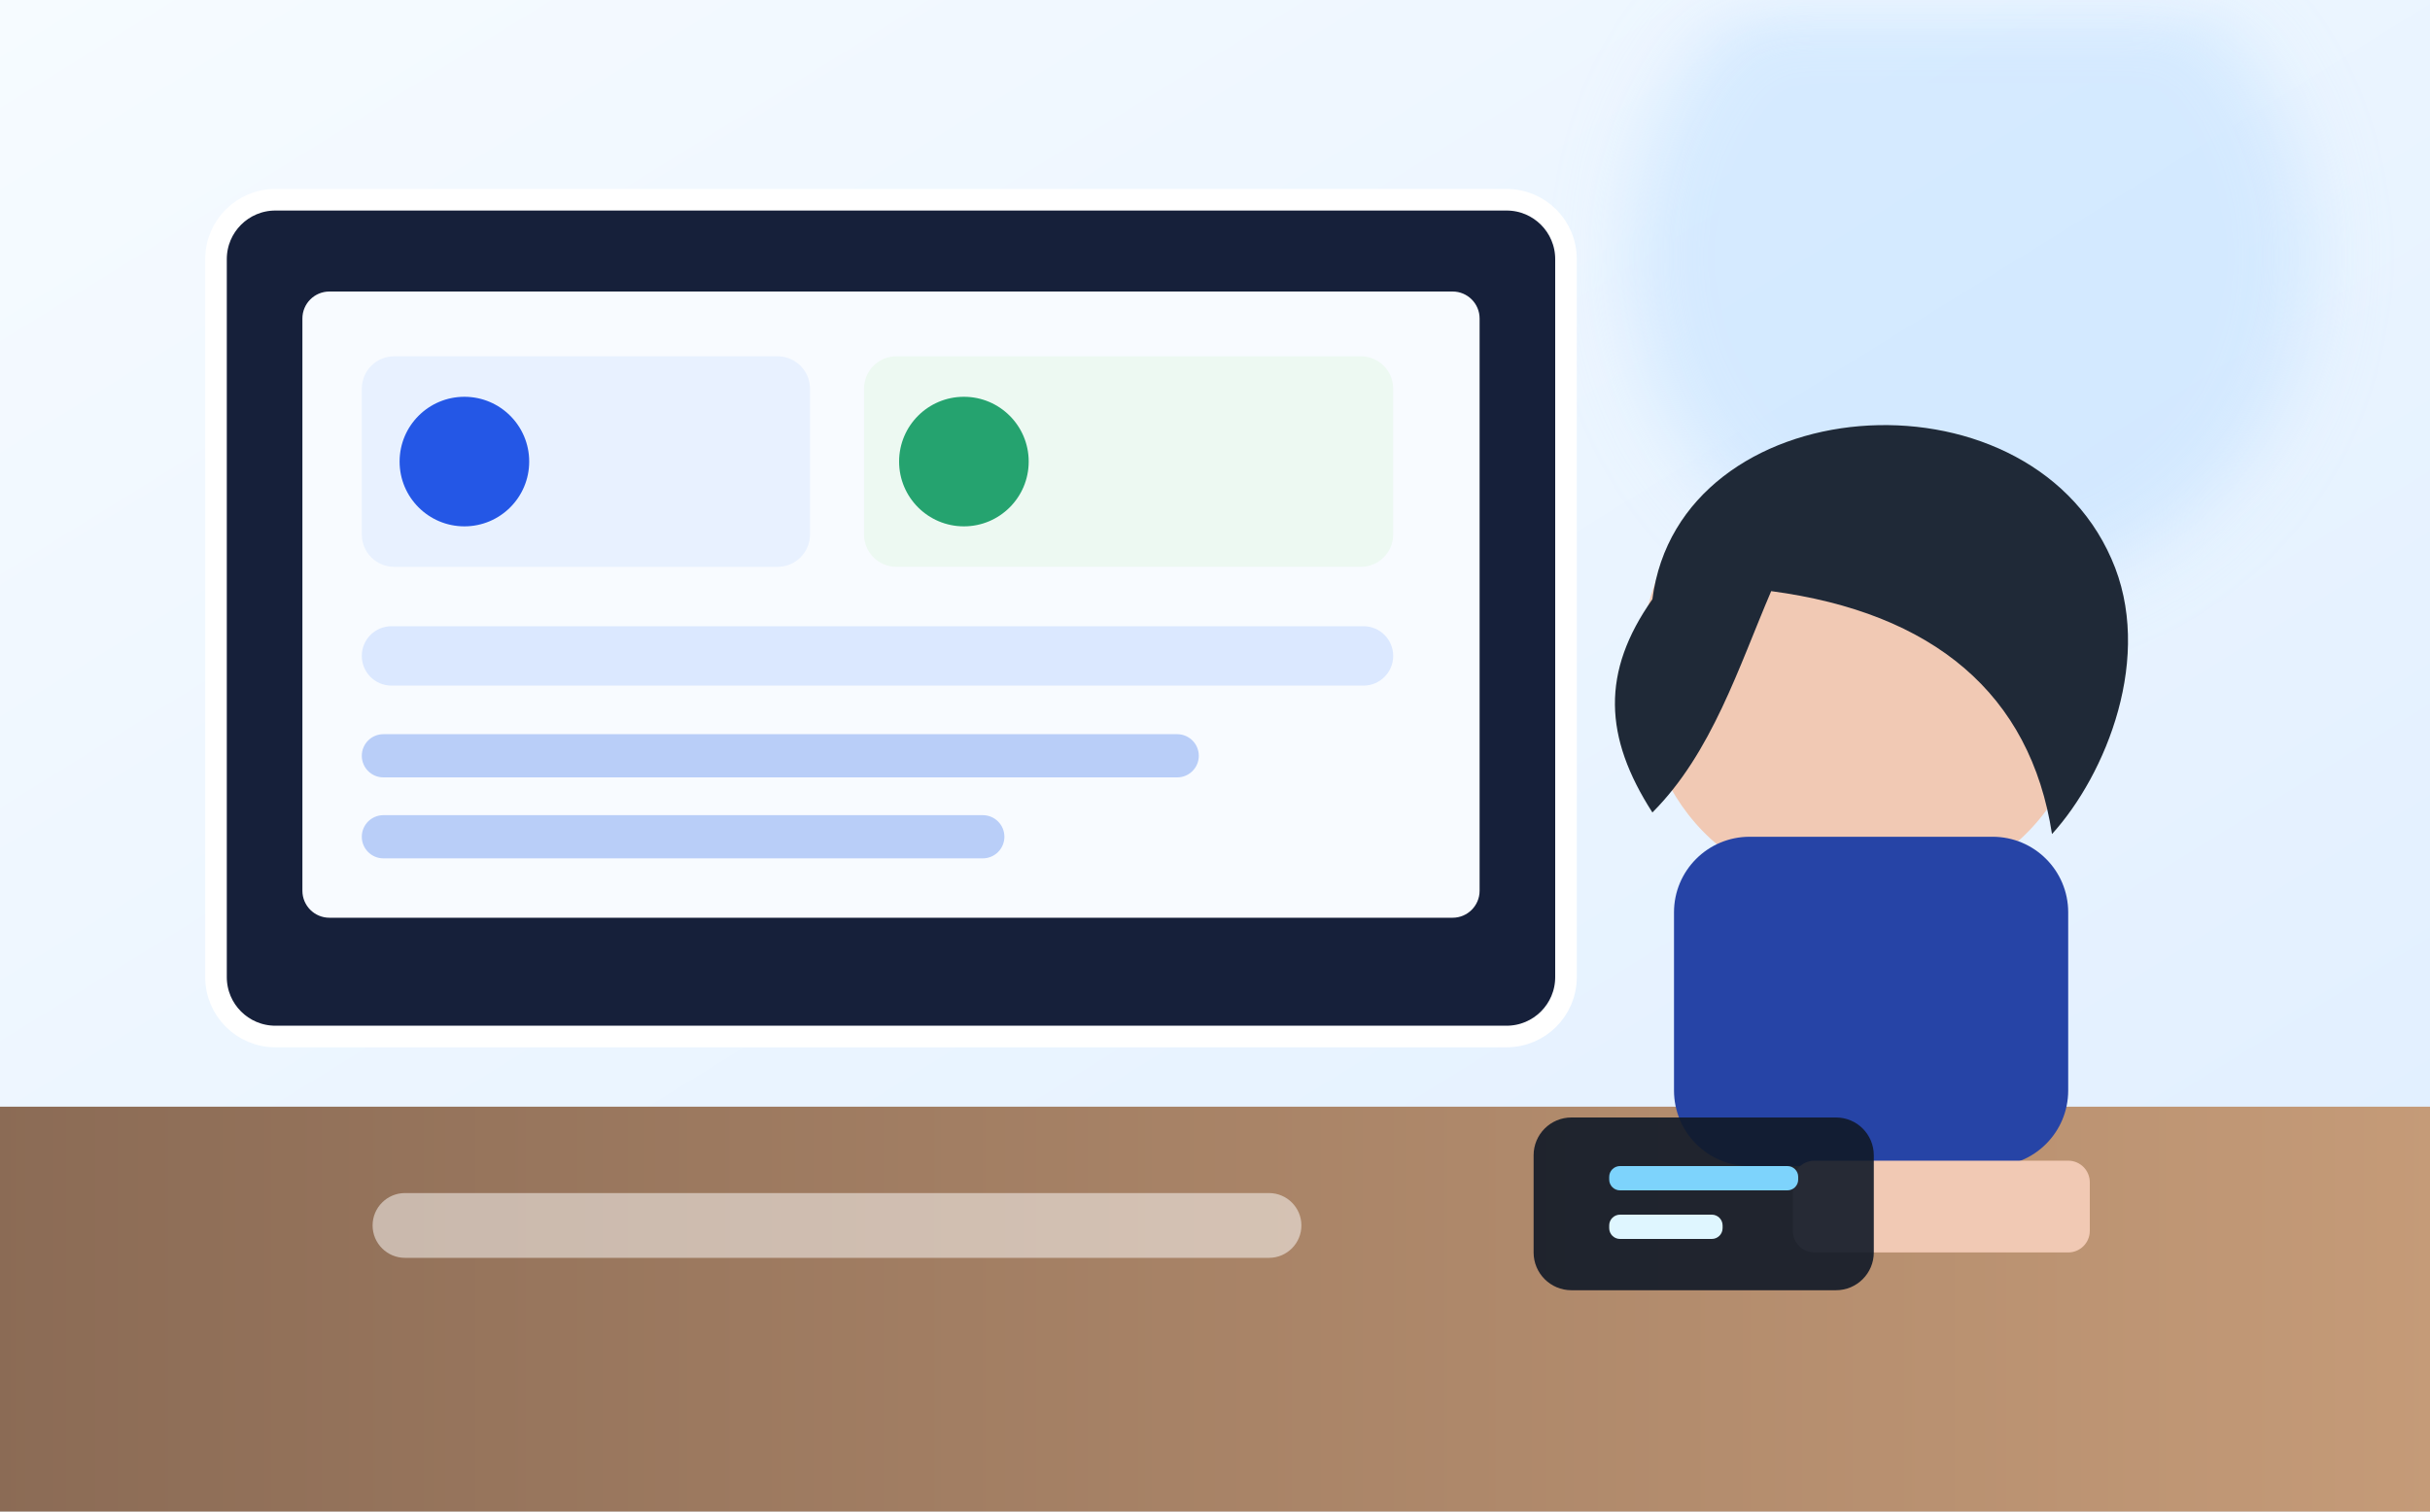
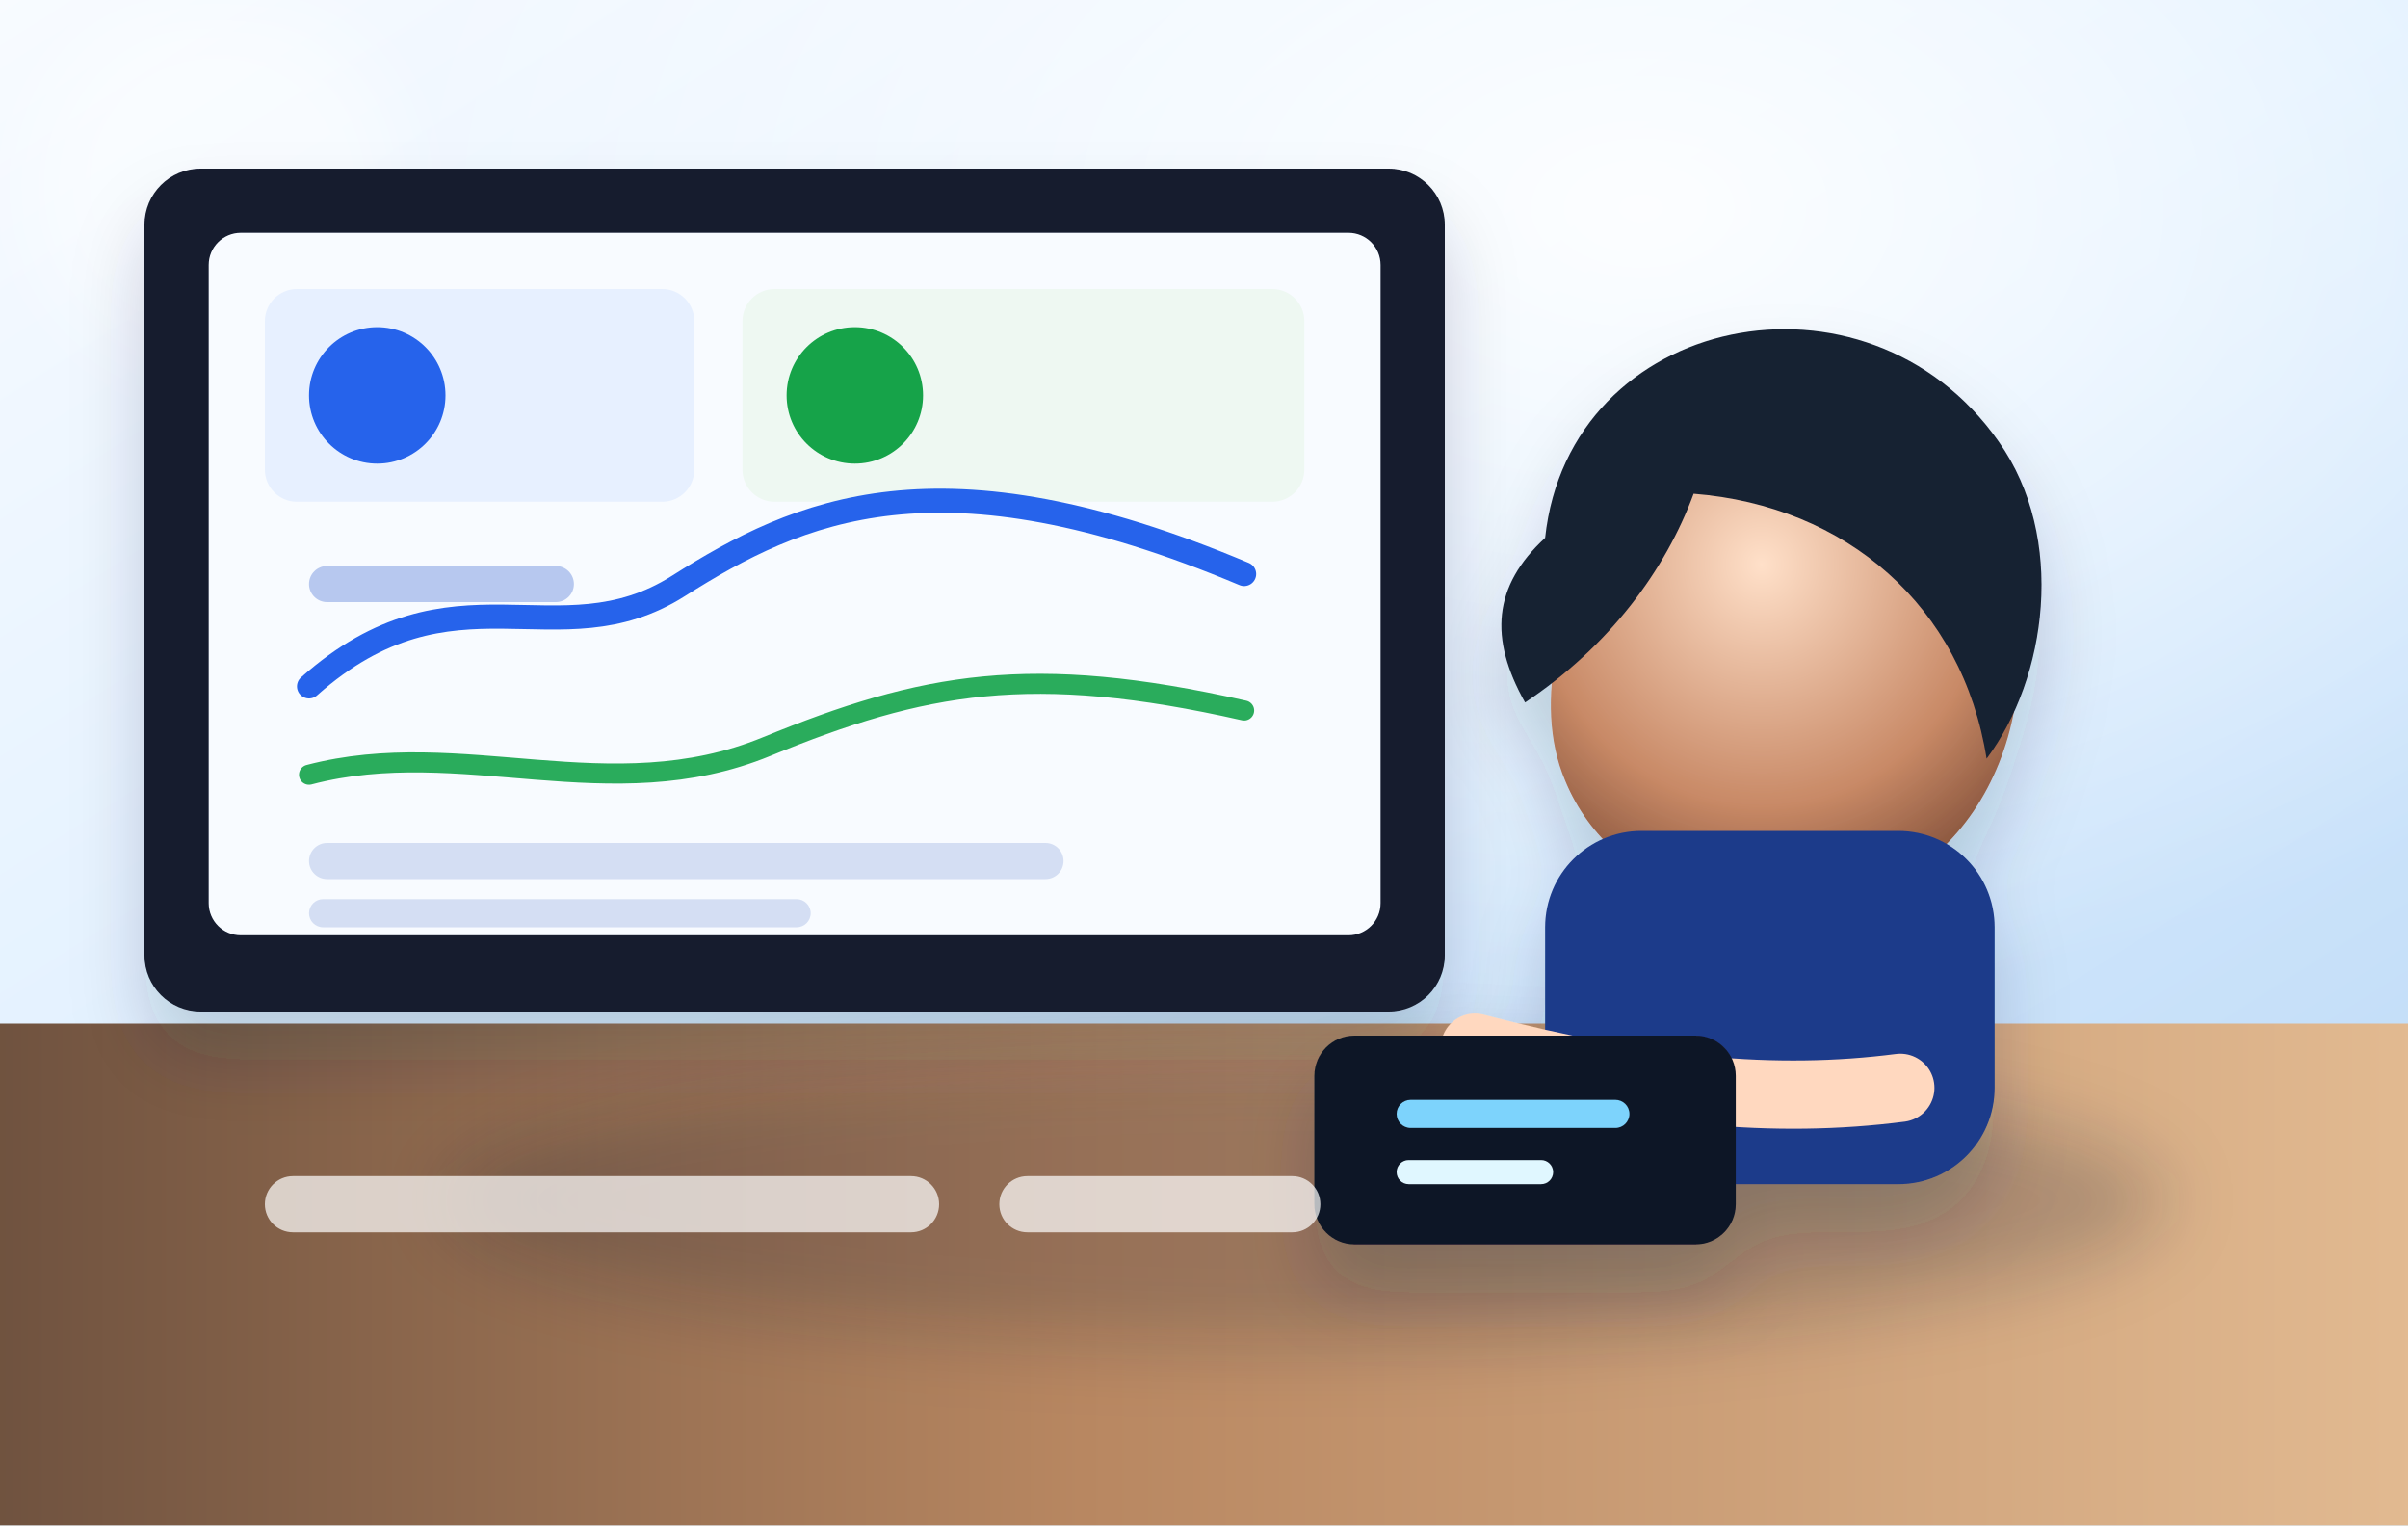
- <svg xmlns="http://www.w3.org/2000/svg" viewBox="0 0 900 560" role="img" aria-labelledby="title desc">
+ <svg xmlns="http://www.w3.org/2000/svg" viewBox="0 0 1200 760" role="img" aria-labelledby="title desc">
  <defs>
-     <linearGradient id="wall" x1="0" x2="1" y1="0" y2="1">
-       <stop offset="0" stop-color="#f6fbff" />
-       <stop offset="1" stop-color="#dfeeff" />
+     <linearGradient id="window" x1="0" x2="1" y1="0" y2="1">
+       <stop offset="0" stop-color="#f8fbff" />
+       <stop offset="0.5" stop-color="#dceeff" />
+       <stop offset="1" stop-color="#b9d7f5" />
    </linearGradient>
    <linearGradient id="desk" x1="0" x2="1">
-       <stop offset="0" stop-color="#8b6b55" />
-       <stop offset="1" stop-color="#c59b78" />
+       <stop offset="0" stop-color="#6f523f" />
+       <stop offset="0.45" stop-color="#b88761" />
+       <stop offset="1" stop-color="#e2ba91" />
    </linearGradient>
-     <filter id="soft" x="-20%" y="-20%" width="140%" height="140%">
-       <feGaussianBlur stdDeviation="14" />
+     <radialGradient id="skin" cx="45%" cy="30%" r="70%">
+       <stop offset="0" stop-color="#ffe0c9" />
+       <stop offset="0.7" stop-color="#c88966" />
+       <stop offset="1" stop-color="#8b573f" />
+     </radialGradient>
+     <radialGradient id="glow" cx="68%" cy="14%" r="52%">
+       <stop offset="0" stop-color="#ffffff" stop-opacity="0.9" />
+       <stop offset="1" stop-color="#ffffff" stop-opacity="0" />
+     </radialGradient>
+     <filter id="blur" x="-25%" y="-25%" width="150%" height="150%">
+       <feGaussianBlur stdDeviation="18" />
+     </filter>
+     <filter id="shadow" x="-20%" y="-20%" width="140%" height="140%">
+       <feDropShadow dx="0" dy="24" stdDeviation="18" flood-color="#10204a" flood-opacity="0.18" />
    </filter>
  </defs>
-   <rect width="900" height="560" fill="url(#wall)" />
-   <circle cx="730" cy="95" r="126" fill="#b9dcff" opacity="0.45" filter="url(#soft)" />
-   <rect x="0" y="410" width="900" height="150" fill="url(#desk)" />
-   <rect x="80" y="74" width="500" height="310" rx="22" fill="#16203a" stroke="#ffffff" stroke-width="8" />
-   <rect x="112" y="108" width="436" height="232" rx="10" fill="#f8fbff" />
-   <rect x="134" y="132" width="166" height="78" rx="12" fill="#e8f1ff" />
-   <rect x="320" y="132" width="196" height="78" rx="12" fill="#edf9f2" />
-   <rect x="134" y="232" width="382" height="22" rx="11" fill="#dbe8ff" />
-   <rect x="134" y="272" width="310" height="16" rx="8" fill="#b9cef8" />
-   <rect x="134" y="302" width="238" height="16" rx="8" fill="#b9cef8" />
-   <circle cx="172" cy="171" r="24" fill="#2457e6" />
-   <circle cx="357" cy="171" r="24" fill="#25a36f" />
-   <path d="M640 198c28-42 92-42 120 0 24 36 18 92-18 118-26 18-76 18-102 0-36-26-42-82-18-118z" fill="#f1c9b4" />
-   <path d="M612 222c10-78 138-88 170-15 16 36-2 80-22 102-8-52-44-82-104-90-12 28-22 60-44 82-18-28-19-52 0-79z" fill="#1f2937" />
-   <rect x="620" y="310" width="146" height="122" rx="28" fill="#2644a6" />
-   <rect x="664" y="430" width="110" height="34" rx="8" fill="#f1c9b4" />
-   <rect x="568" y="414" width="126" height="64" rx="14" fill="#101827" opacity="0.9" />
-   <rect x="596" y="432" width="70" height="9" rx="4" fill="#7dd3fc" />
-   <rect x="596" y="450" width="42" height="9" rx="4" fill="#dff6ff" />
-   <rect x="138" y="442" width="344" height="24" rx="12" fill="#ffffff" opacity="0.5" />
+   <rect width="1200" height="760" fill="url(#window)" />
+   <rect width="1200" height="760" fill="url(#glow)" />
+   <circle cx="108" cy="92" r="90" fill="#ffffff" opacity="0.45" filter="url(#blur)" />
+   <rect x="0" y="510" width="1200" height="250" fill="url(#desk)" />
+   <ellipse cx="650" cy="598" rx="430" ry="72" fill="#09142d" opacity="0.2" filter="url(#blur)" />
+   <g filter="url(#shadow)">
+     <rect x="72" y="84" width="648" height="420" rx="28" fill="#121a2e" />
+     <rect x="104" y="116" width="584" height="350" rx="16" fill="#f8fbff" />
+     <rect x="132" y="144" width="214" height="106" rx="16" fill="#e7f0ff" />
+     <rect x="370" y="144" width="280" height="106" rx="16" fill="#eef8f2" />
+     <path d="M154 342 C226 278 278 330 338 292 S468 222 620 286" fill="none" stroke="#2563eb" stroke-width="12" stroke-linecap="round" />
+     <path d="M154 386 C230 366 304 404 382 372 S514 330 620 354" fill="none" stroke="#16a34a" stroke-width="10" stroke-linecap="round" opacity="0.9" />
+     <rect x="154" y="282" width="132" height="18" rx="9" fill="#b7c8ef" />
+     <rect x="154" y="420" width="376" height="18" rx="9" fill="#d4def3" />
+     <rect x="154" y="448" width="250" height="14" rx="7" fill="#d4def3" />
+     <circle cx="188" cy="197" r="34" fill="#2563eb" />
+     <circle cx="426" cy="197" r="34" fill="#16a34a" />
+   </g>
+   <g filter="url(#shadow)">
+     <path d="M800 260c40-70 146-70 188 0 38 64 15 160-58 186-54 19-126 1-150-57-17-40-1-92 20-129z" fill="url(#skin)" />
+     <path d="M770 268c12-112 160-142 226-48 34 48 24 118-6 158-12-76-70-126-146-132-14 38-42 76-84 104-18-32-16-58 10-82z" fill="#172033" />
+     <rect x="770" y="414" width="224" height="176" rx="48" fill="#1e3a8a" />
+     <path d="M735 522c84 22 150 28 212 20" stroke="#ffd8bf" stroke-width="34" stroke-linecap="round" fill="none" />
+     <rect x="655" y="516" width="210" height="104" rx="20" fill="#111827" />
+     <rect x="696" y="548" width="116" height="14" rx="7" fill="#7dd3fc" />
+     <rect x="696" y="578" width="78" height="12" rx="6" fill="#e0f7ff" />
+   </g>
+   <g opacity="0.7">
+     <rect x="132" y="586" width="336" height="28" rx="14" fill="#fff" />
+     <rect x="498" y="586" width="160" height="28" rx="14" fill="#fff" />
+   </g>
</svg>
